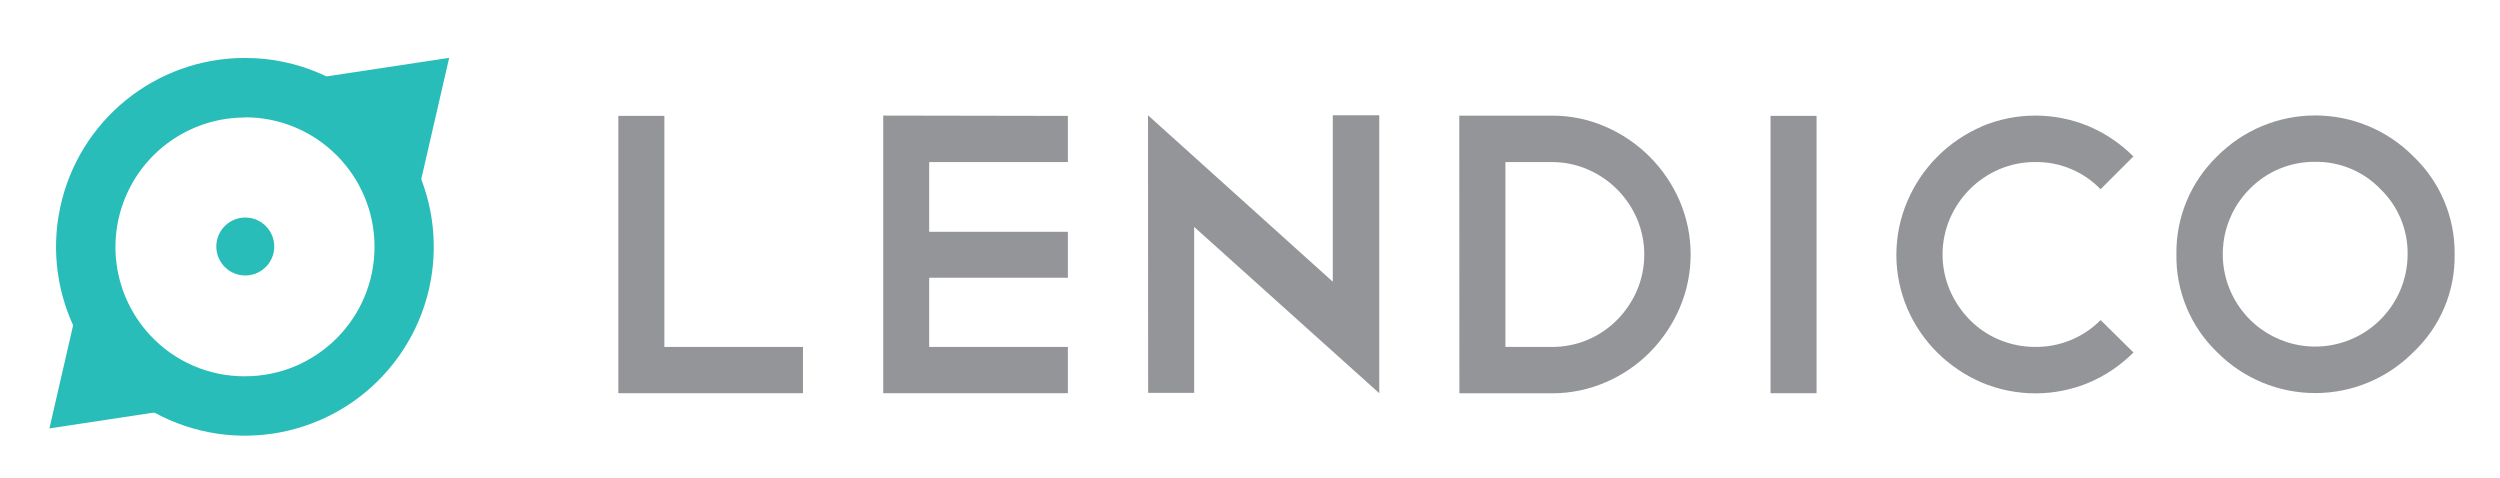
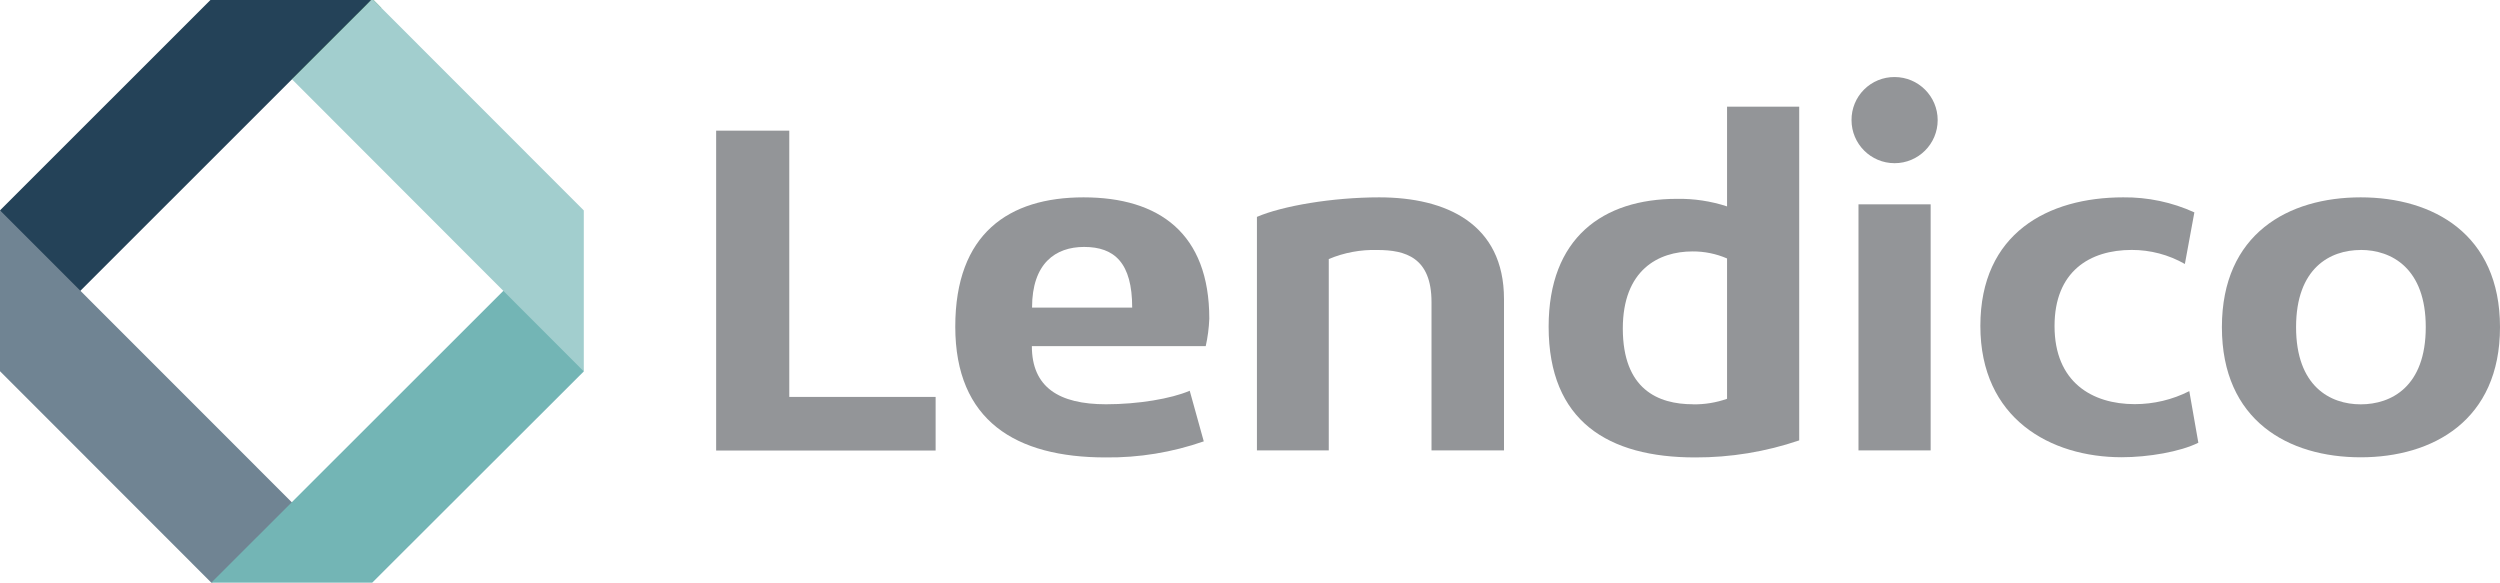
- <svg xmlns="http://www.w3.org/2000/svg" id="Layer_1" data-name="Layer 1" viewBox="0 0 604 115.28">
+ <svg xmlns="http://www.w3.org/2000/svg" viewBox="0 0 384.21 89.55">
  <defs>
-     <style>.cls-1{fill:#29bdba;}.cls-2{fill:#939598;}</style>
+     <style>.cls-1{fill:#458940;}.cls-2{fill:#244258;}.cls-3{fill:#708493;}.cls-4{fill:#73b5b5;}.cls-5{fill:#a2cece;}.cls-6{fill:#939598;}</style>
  </defs>
-   <polygon class="cls-1" points="73.48 19.28 108.52 13.97 100.57 48.52 73.48 19.28" />
-   <polygon class="cls-1" points="19.88 68.96 11.94 103.5 46.98 98.19 19.88 68.96" />
-   <path class="cls-1" d="M59.2,14A45.63,45.63,0,1,0,92.68,28.66,45.46,45.46,0,0,0,59.2,14m0,14.34a31.28,31.28,0,1,1,0,62.57,31,31,0,0,1-23-10A31.29,31.29,0,0,1,59.2,28.39" />
-   <path class="cls-1" d="M64,64.71a7,7,0,1,0-9.85-.37,7,7,0,0,0,9.85.37" />
-   <path class="cls-2" d="M149.39,95H194V83.82H160.51V28H149.39Zm64-67.08V95H258V83.82H224.49V67.1H258V56H224.49V39.16H258V28Zm64,67h11.12V54.82L333.23,95V27.85H322V68.06L277.36,27.85Zm75.2.1h22.33a32.35,32.35,0,0,0,13-2.66,33.65,33.65,0,0,0,10.68-7.25,34.9,34.9,0,0,0,7.2-10.68,32.87,32.87,0,0,0,0-25.9,34.35,34.35,0,0,0-17.93-17.93,32.06,32.06,0,0,0-13-2.66H352.56Zm11.12-11.21V39.16h11.21a21.59,21.59,0,0,1,8.6,1.74,22.73,22.73,0,0,1,12,12,22.13,22.13,0,0,1,0,17.2,23,23,0,0,1-4.79,7.15,22,22,0,0,1-15.8,6.57ZM427.76,95h11.12V28H427.76Zm51-64.42a34.21,34.21,0,0,0-17.93,18,33,33,0,0,0,0,26,33.75,33.75,0,0,0,7.25,10.63,34.78,34.78,0,0,0,10.68,7.2,33.5,33.5,0,0,0,26,0,34,34,0,0,0,10.68-7.25l-7.93-7.83a21.86,21.86,0,0,1-15.76,6.48,22.19,22.19,0,0,1-8.75-1.74,21.69,21.69,0,0,1-7.1-4.79,23.51,23.51,0,0,1-4.79-7.1,22.05,22.05,0,0,1,0-17.4,23.07,23.07,0,0,1,4.83-7.1,22.43,22.43,0,0,1,7.1-4.79,21.85,21.85,0,0,1,8.7-1.74,21.49,21.49,0,0,1,15.76,6.57l7.93-7.92a34,34,0,0,0-10.68-7.25,33.51,33.51,0,0,0-26,0m56.93,7.2a32.29,32.29,0,0,0-9.86,23.68,32.08,32.08,0,0,0,9.86,23.68,33.37,33.37,0,0,0,47.36,0,31.72,31.72,0,0,0,10-23.68,32.14,32.14,0,0,0-10-23.68,33.37,33.37,0,0,0-47.36,0m39.43,7.92a21.5,21.5,0,0,1,6.57,15.76,22.33,22.33,0,1,1-38.18-15.76,21.81,21.81,0,0,1,15.85-6.57,21.49,21.49,0,0,1,15.76,6.57" />
+   <g id="Ebene_4" data-name="Ebene 4">
+     <polygon class="cls-1" points="43.98 11.3 57.23 -0.17 58.59 1.21 44.87 12.18 43.98 11.3" />
+     <polygon class="cls-2" points="6.73 50.31 0 32.33 32.51 -0.17 57.23 -0.17 6.73 50.31" />
+     <polygon class="cls-3" points="0 57.05 0 32.33 50 82.35 32.49 89.56 0 57.05" />
+     <polygon class="cls-4" points="57.2 89.55 32.47 89.55 82.73 39.33 89.72 57.08 57.2 89.55" />
+     <polygon class="cls-5" points="44.87 12.18 57.23 -0.17 89.72 32.34 89.72 57.08 44.87 12.18" />
+     <path class="cls-6" d="M110.06,20.08H121.3V61h22.49v8.24H110.06Z" />
+     <path class="cls-6" d="M185.3,53.2H158.58c0,6.31,4.16,8.93,11.4,8.93,4.93,0,10-.85,12.86-2.08L185,67.83a44.27,44.27,0,0,1-15.09,2.47c-13.78,0-23.1-5.62-23.1-20.1,0-14.32,8.24-19.87,19.71-19.87,11.63,0,19.33,5.54,19.33,18.64A23.53,23.53,0,0,1,185.3,53.2ZM174,47.27c0-6.85-2.7-9.32-7.39-9.32-4.39,0-8,2.51-8,9.32Z" />
+     <path class="cls-6" d="M193.17,33.33c3.93-1.69,11.63-3,18.79-3,10.32,0,19.18,4.08,19.18,15.63V69.22H220V46.42c0-6.85-4-8-8.32-8a18,18,0,0,0-7.47,1.39V69.22H193.17Z" />
+     <path class="cls-6" d="M276.51,67.68a49.16,49.16,0,0,1-16,2.62C247.17,70.3,238,64.75,238,50.2c0-13.63,8.32-19.64,19.72-19.64a23.46,23.46,0,0,1,7.7,1.16V16.39h11.09Zm-16.32-5.54a15.08,15.08,0,0,0,5.23-.85V39.72a13.17,13.17,0,0,0-5.31-1.08c-5.24,0-10.71,2.85-10.71,11.86C249.41,59.82,254.8,62.13,260.19,62.13Z" />
+     <path class="cls-6" d="M291.17,11.84a6.62,6.62,0,1,1-6.62,6.62A6.57,6.57,0,0,1,291.17,11.84Zm-5.55,19.56h11.09V69.22H285.62Z" />
+     <path class="cls-6" d="M326.3,30.33a25.69,25.69,0,0,1,10.94,2.31l-1.46,7.93a16.41,16.41,0,0,0-8.17-2.16c-6.47,0-11.86,3.31-11.86,11.7,0,8.63,5.78,12,12.32,12a18.48,18.48,0,0,0,8.39-2l1.39,7.93c-2.77,1.39-7.7,2.23-11.78,2.23-10.94,0-21.72-5.93-21.72-20.18S314.75,30.33,326.3,30.33Z" />
+     <path class="cls-6" d="M362.8,30.33c11.09,0,21.41,5.62,21.41,19.95s-10.32,20-21.41,20-21.33-5.62-21.33-20S351.71,30.33,362.8,30.33Zm0,8.09c-4.7,0-9.93,2.77-9.93,11.86s5.24,11.86,9.93,11.86,10-2.7,10-11.86C372.81,41.26,367.58,38.41,362.8,38.41Z" />
+   </g>
</svg>
